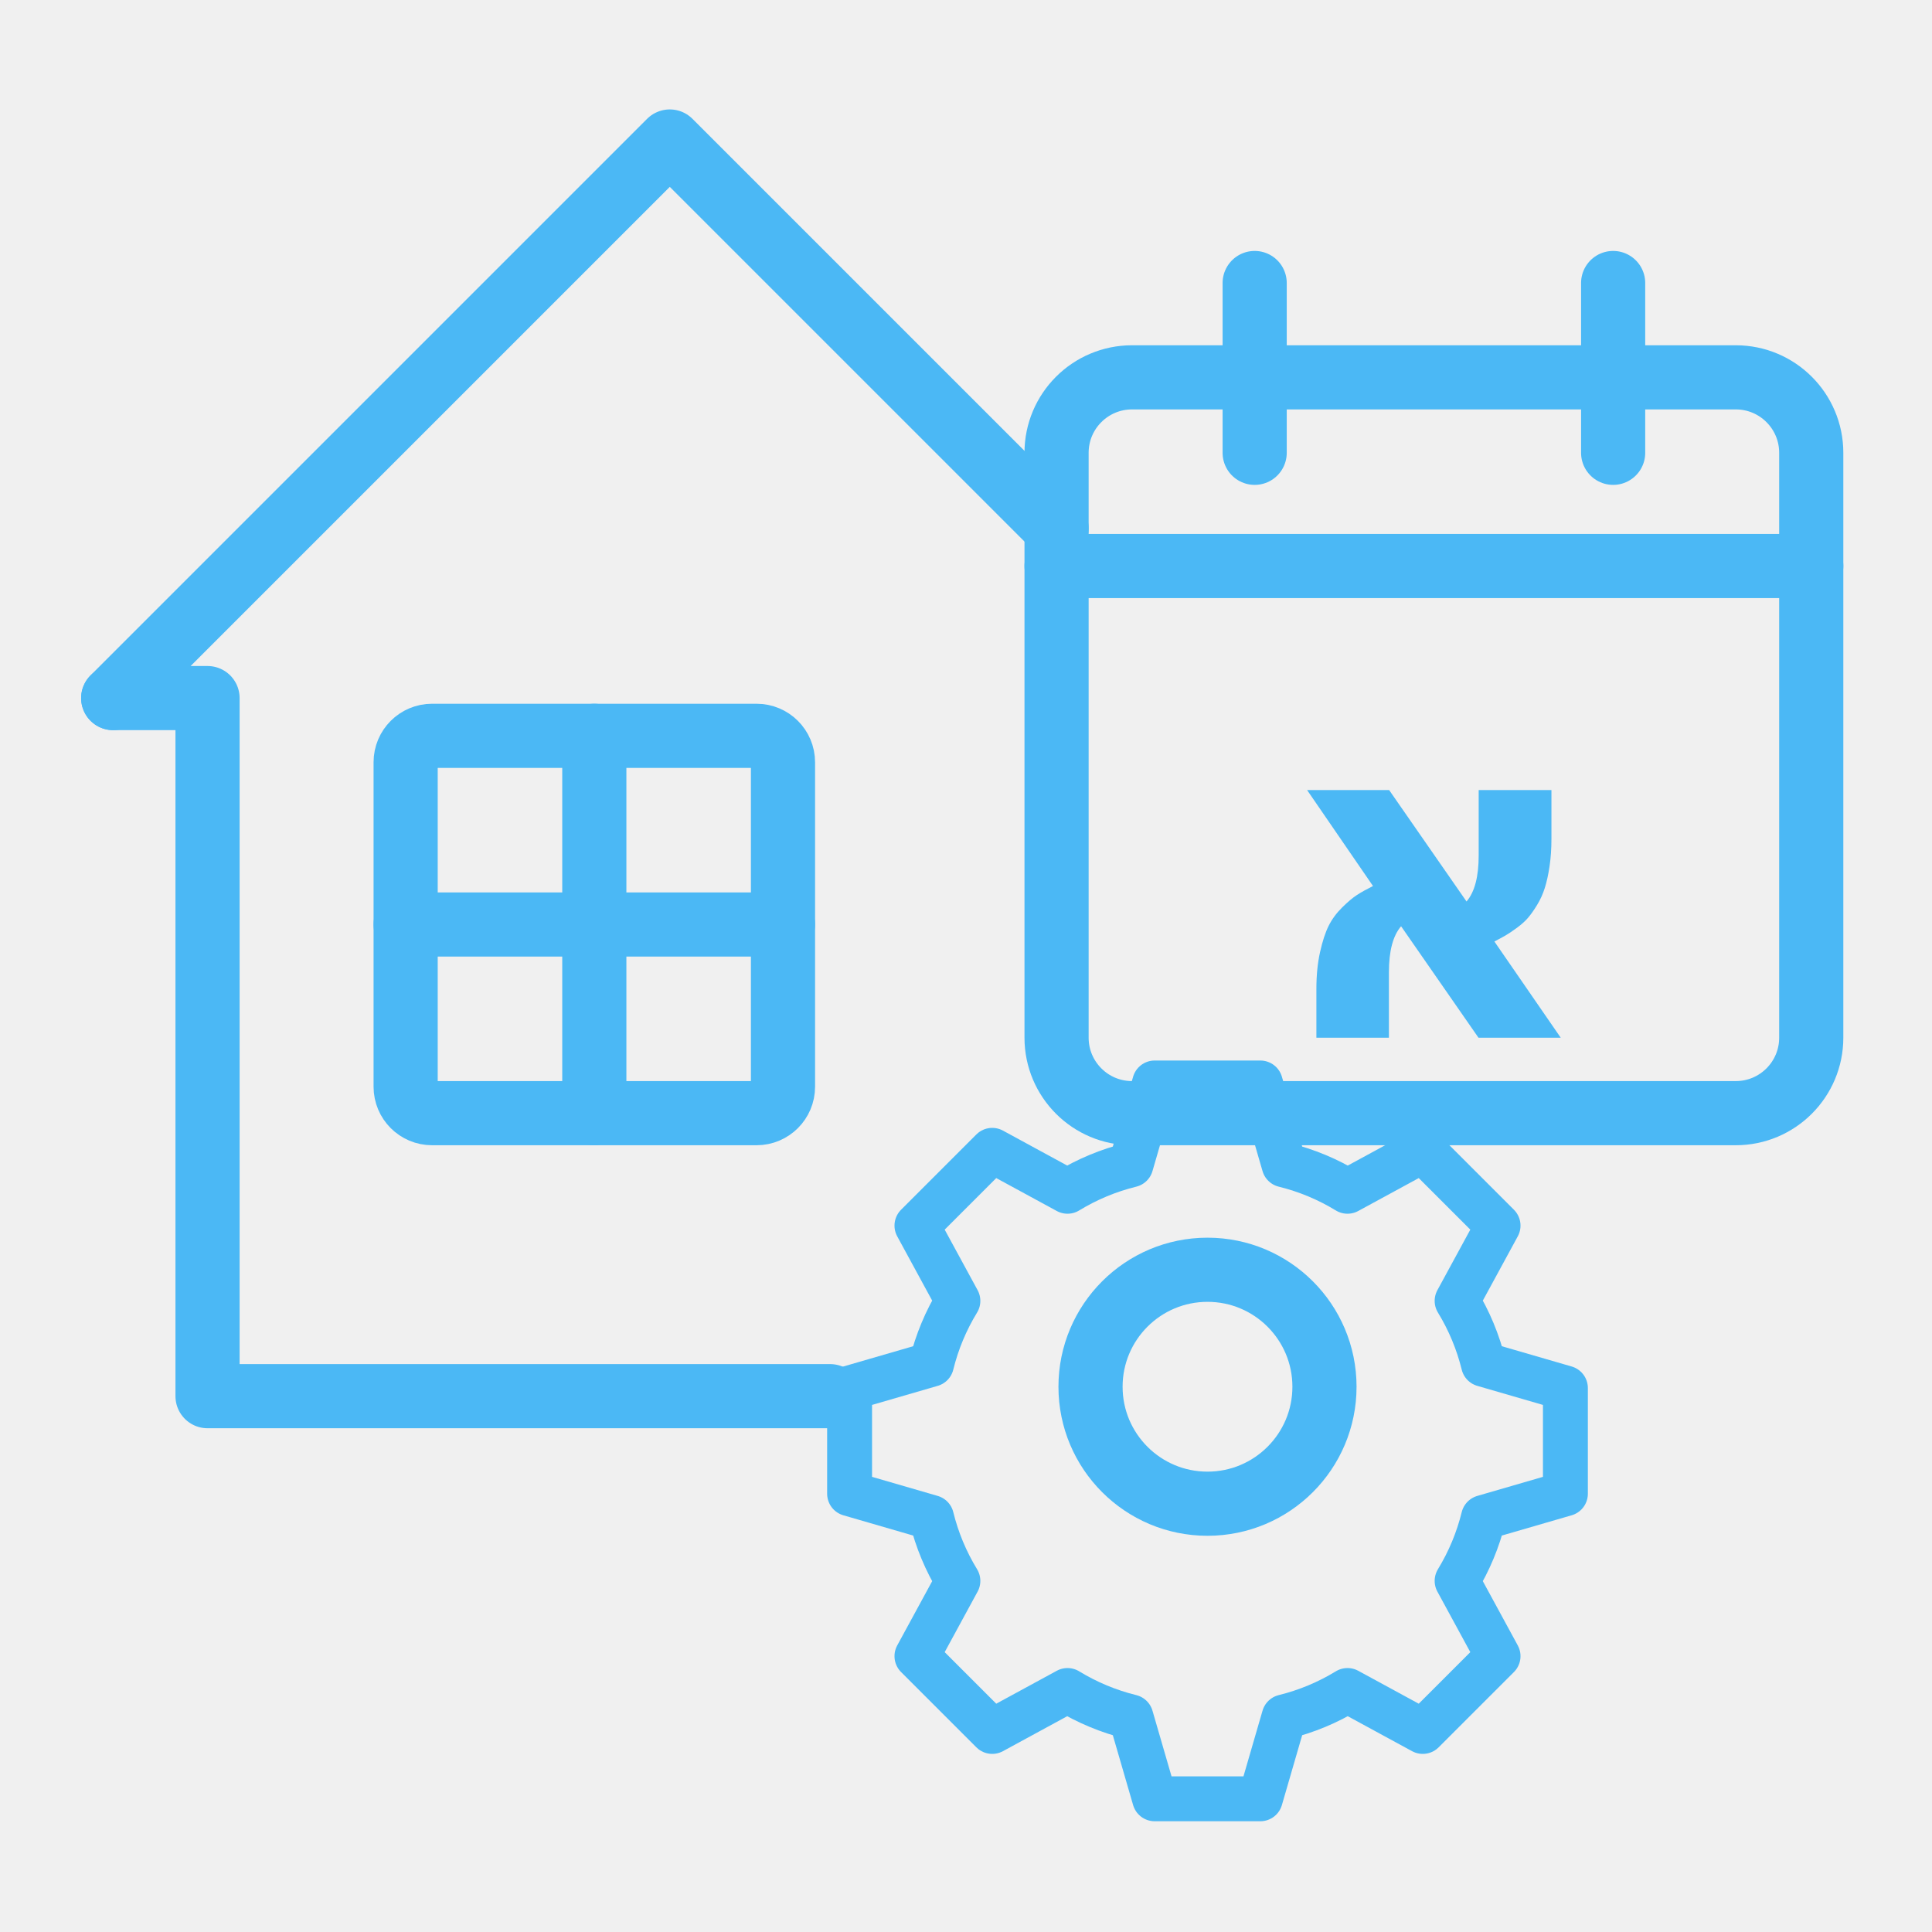
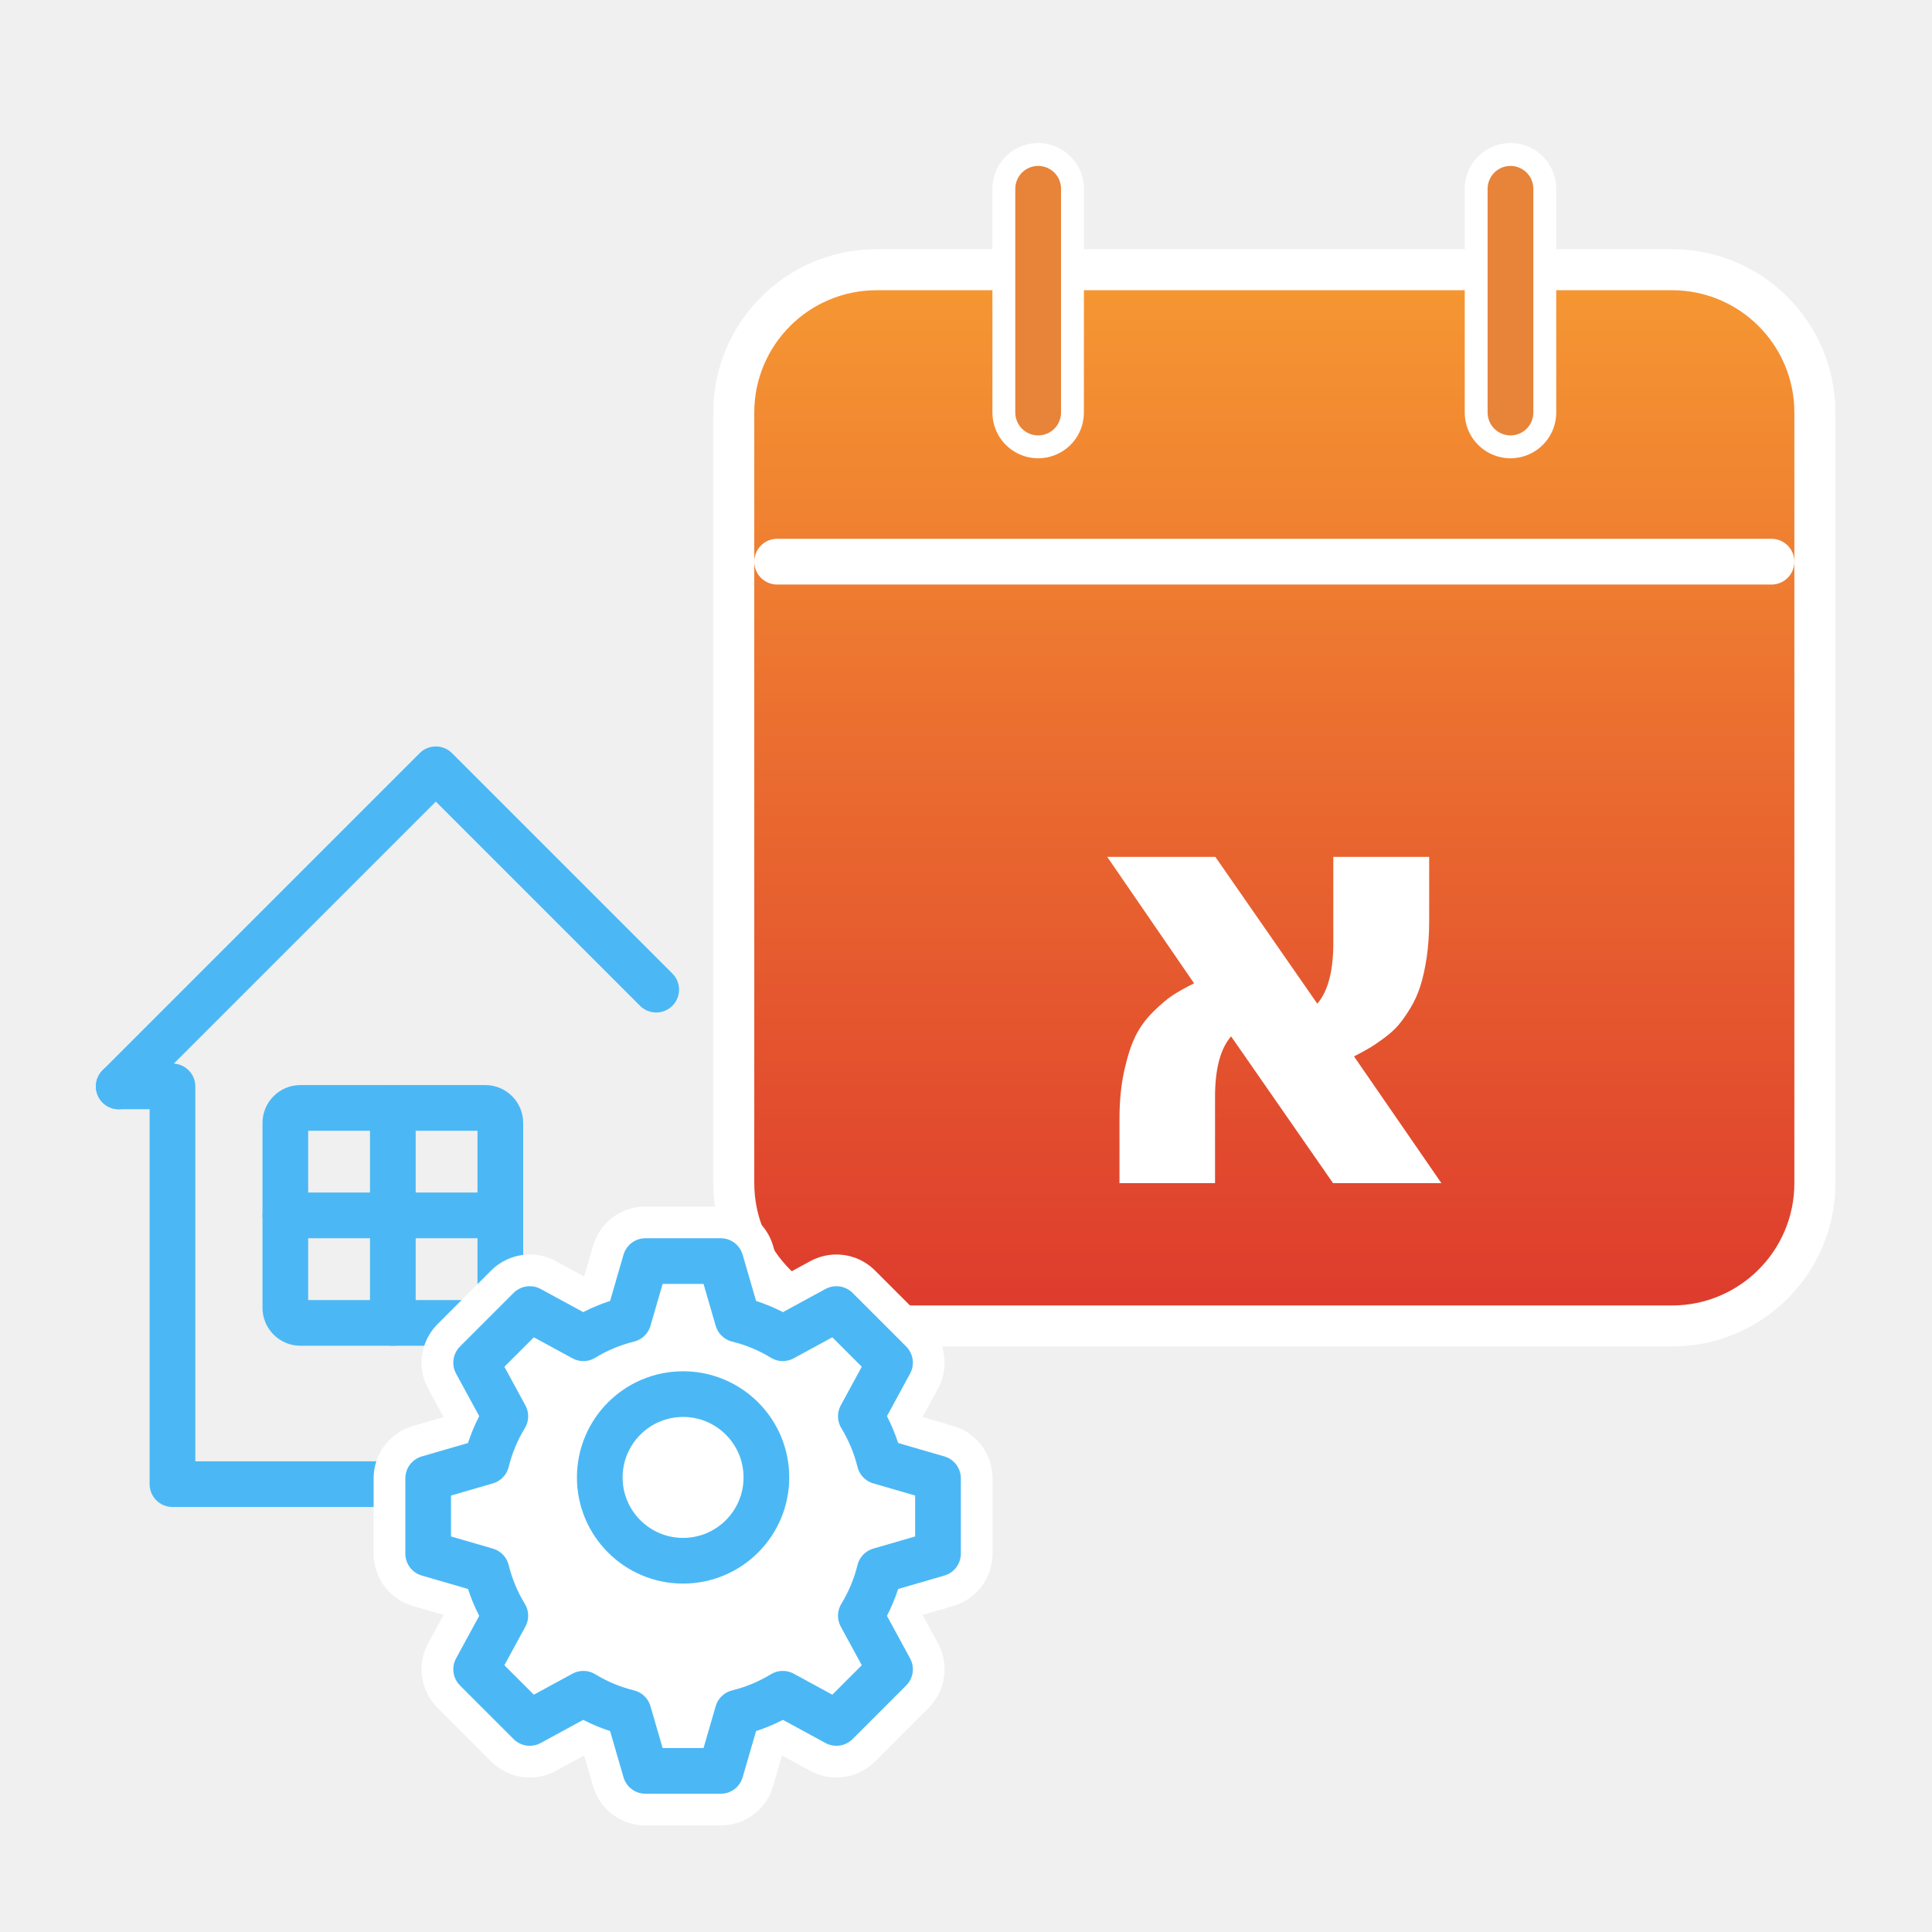
- <svg xmlns="http://www.w3.org/2000/svg" viewBox="0 0 1024 1024" fill="none" stroke="#4BB8F5" stroke-width="34" stroke-linejoin="round" stroke-linecap="round">
-   <path d="M60 370 L355 75 L560 280" />
-   <path d="M60 370 H110 V740 H440" />
-   <rect x="215" y="390" width="200" height="200" rx="14" />
-   <path d="M315 390 V590 M215 490 H415" />
-   <rect x="560" y="200" width="400" height="390" rx="40" />
-   <path d="M560 300 H960" />
-   <path d="M665 150 V240 M855 150 V240" />
-   <text x="760" y="550" font-family="Rubik" font-weight="700" font-size="240" text-anchor="middle" fill="#4BB8F5" stroke="none">א</text>
-   <g transform="translate(640 735)">
-     <path d="M-40 -230 h80 l18 62 a170 170 0 0 1 48 20 l57 -31 l57 57 l-31 57 a170 170 0 0 1 20 48 l62 18 v80 l-62 18 a170 170 0 0 1 -20 48 l31 57 l-57 57 l-57 -31 a170 170 0 0 1 -48 20 l-18 62 h-80 l-18 -62 a170 170 0 0 1 -48 -20 l-57 31 l-57 -57 l31 -57 a170 170 0 0 1 -20 -48 l-62 -18 v-80 l62 -18 a170 170 0 0 1 20 -48 l-31 -57 l57 -57 l57 31 a170 170 0 0 1 48 -20 z" transform="scale(0.7)" />
-     <circle r="62" />
+ <svg xmlns="http://www.w3.org/2000/svg" viewBox="0 0 1024 1024" fill="none" stroke-linejoin="round" stroke-linecap="round">
+   <defs>
+     <linearGradient id="page" x1="0" y1="0" x2="0" y2="1">
+       <stop offset="0" stop-color="#F59632" />
+       <stop offset="1" stop-color="#DE3C2D" />
+     </linearGradient>
+   </defs>
+   <g transform="translate(13.07 259.6) scale(0.7122)">
+     <g stroke="#4BB8F5" stroke-width="42.5" transform="translate(110 740) scale(0.8) translate(-110 -740)">
+       <path d="M60 370 L355 75 L560 280" />
+       <path d="M60 370 H110 V740 H440" />
+       <rect x="215" y="390" width="200" height="200" rx="14" />
+       <path d="M315 390 V590 M215 490 H415" />
+     </g>
+     <g transform="translate(560 590) scale(1.85) translate(-560 -590)">
+       <rect x="534.3" y="174.3" width="451.4" height="441.4" rx="65.7" fill="#FFFFFF" />
+       <rect x="550.8" y="190.8" width="418.4" height="408.4" rx="49.2" fill="url(#page)" />
+       <path d="M560 300 H960" stroke="#FFFFFF" stroke-width="18.4" />
+       <path d="M665 150 V240 M855 150 V240" stroke="#FFFFFF" stroke-width="36.8" />
+       <path d="M665 150 V240 M855 150 V240" stroke="#E8833A" stroke-width="18.4" />
+       <text x="760" y="550" font-family="Rubik" font-weight="700" font-size="240" text-anchor="middle" fill="#FFFFFF">א</text>
+     </g>
+     <g transform="translate(490 735)">
+       <path d="M-40 -230 h80 l18 62 a170 170 0 0 1 48 20 l57 -31 l57 57 l-31 57 a170 170 0 0 1 20 48 l62 18 v80 l-62 18 a170 170 0 0 1 -20 48 l31 57 l-57 57 l-57 -31 a170 170 0 0 1 -48 20 l-18 62 h-80 l-18 -62 a170 170 0 0 1 -48 -20 l-57 31 l-57 -57 l31 -57 a170 170 0 0 1 -20 -48 l-62 -18 v-80 l62 -18 a170 170 0 0 1 20 -48 l-31 -57 l57 -57 l57 31 a170 170 0 0 1 48 -20 z" transform="scale(0.7)" fill="#FFFFFF" stroke="#FFFFFF" stroke-width="116" />
+       <path d="M-40 -230 h80 l18 62 a170 170 0 0 1 48 20 l57 -31 l57 57 l-31 57 a170 170 0 0 1 20 48 l62 18 v80 l-62 18 a170 170 0 0 1 -20 48 l31 57 l-57 57 l-57 -31 a170 170 0 0 1 -48 20 l-18 62 h-80 l-18 -62 a170 170 0 0 1 -48 -20 l-57 31 l-57 -57 l31 -57 a170 170 0 0 1 -20 -48 l-62 -18 v-80 l62 -18 a170 170 0 0 1 20 -48 l-31 -57 l57 -57 l57 31 a170 170 0 0 1 48 -20 z" transform="scale(0.7)" stroke="#4BB8F5" stroke-width="48.6" />
+       <circle r="62" stroke="#4BB8F5" stroke-width="34" />
+     </g>
  </g>
</svg>
